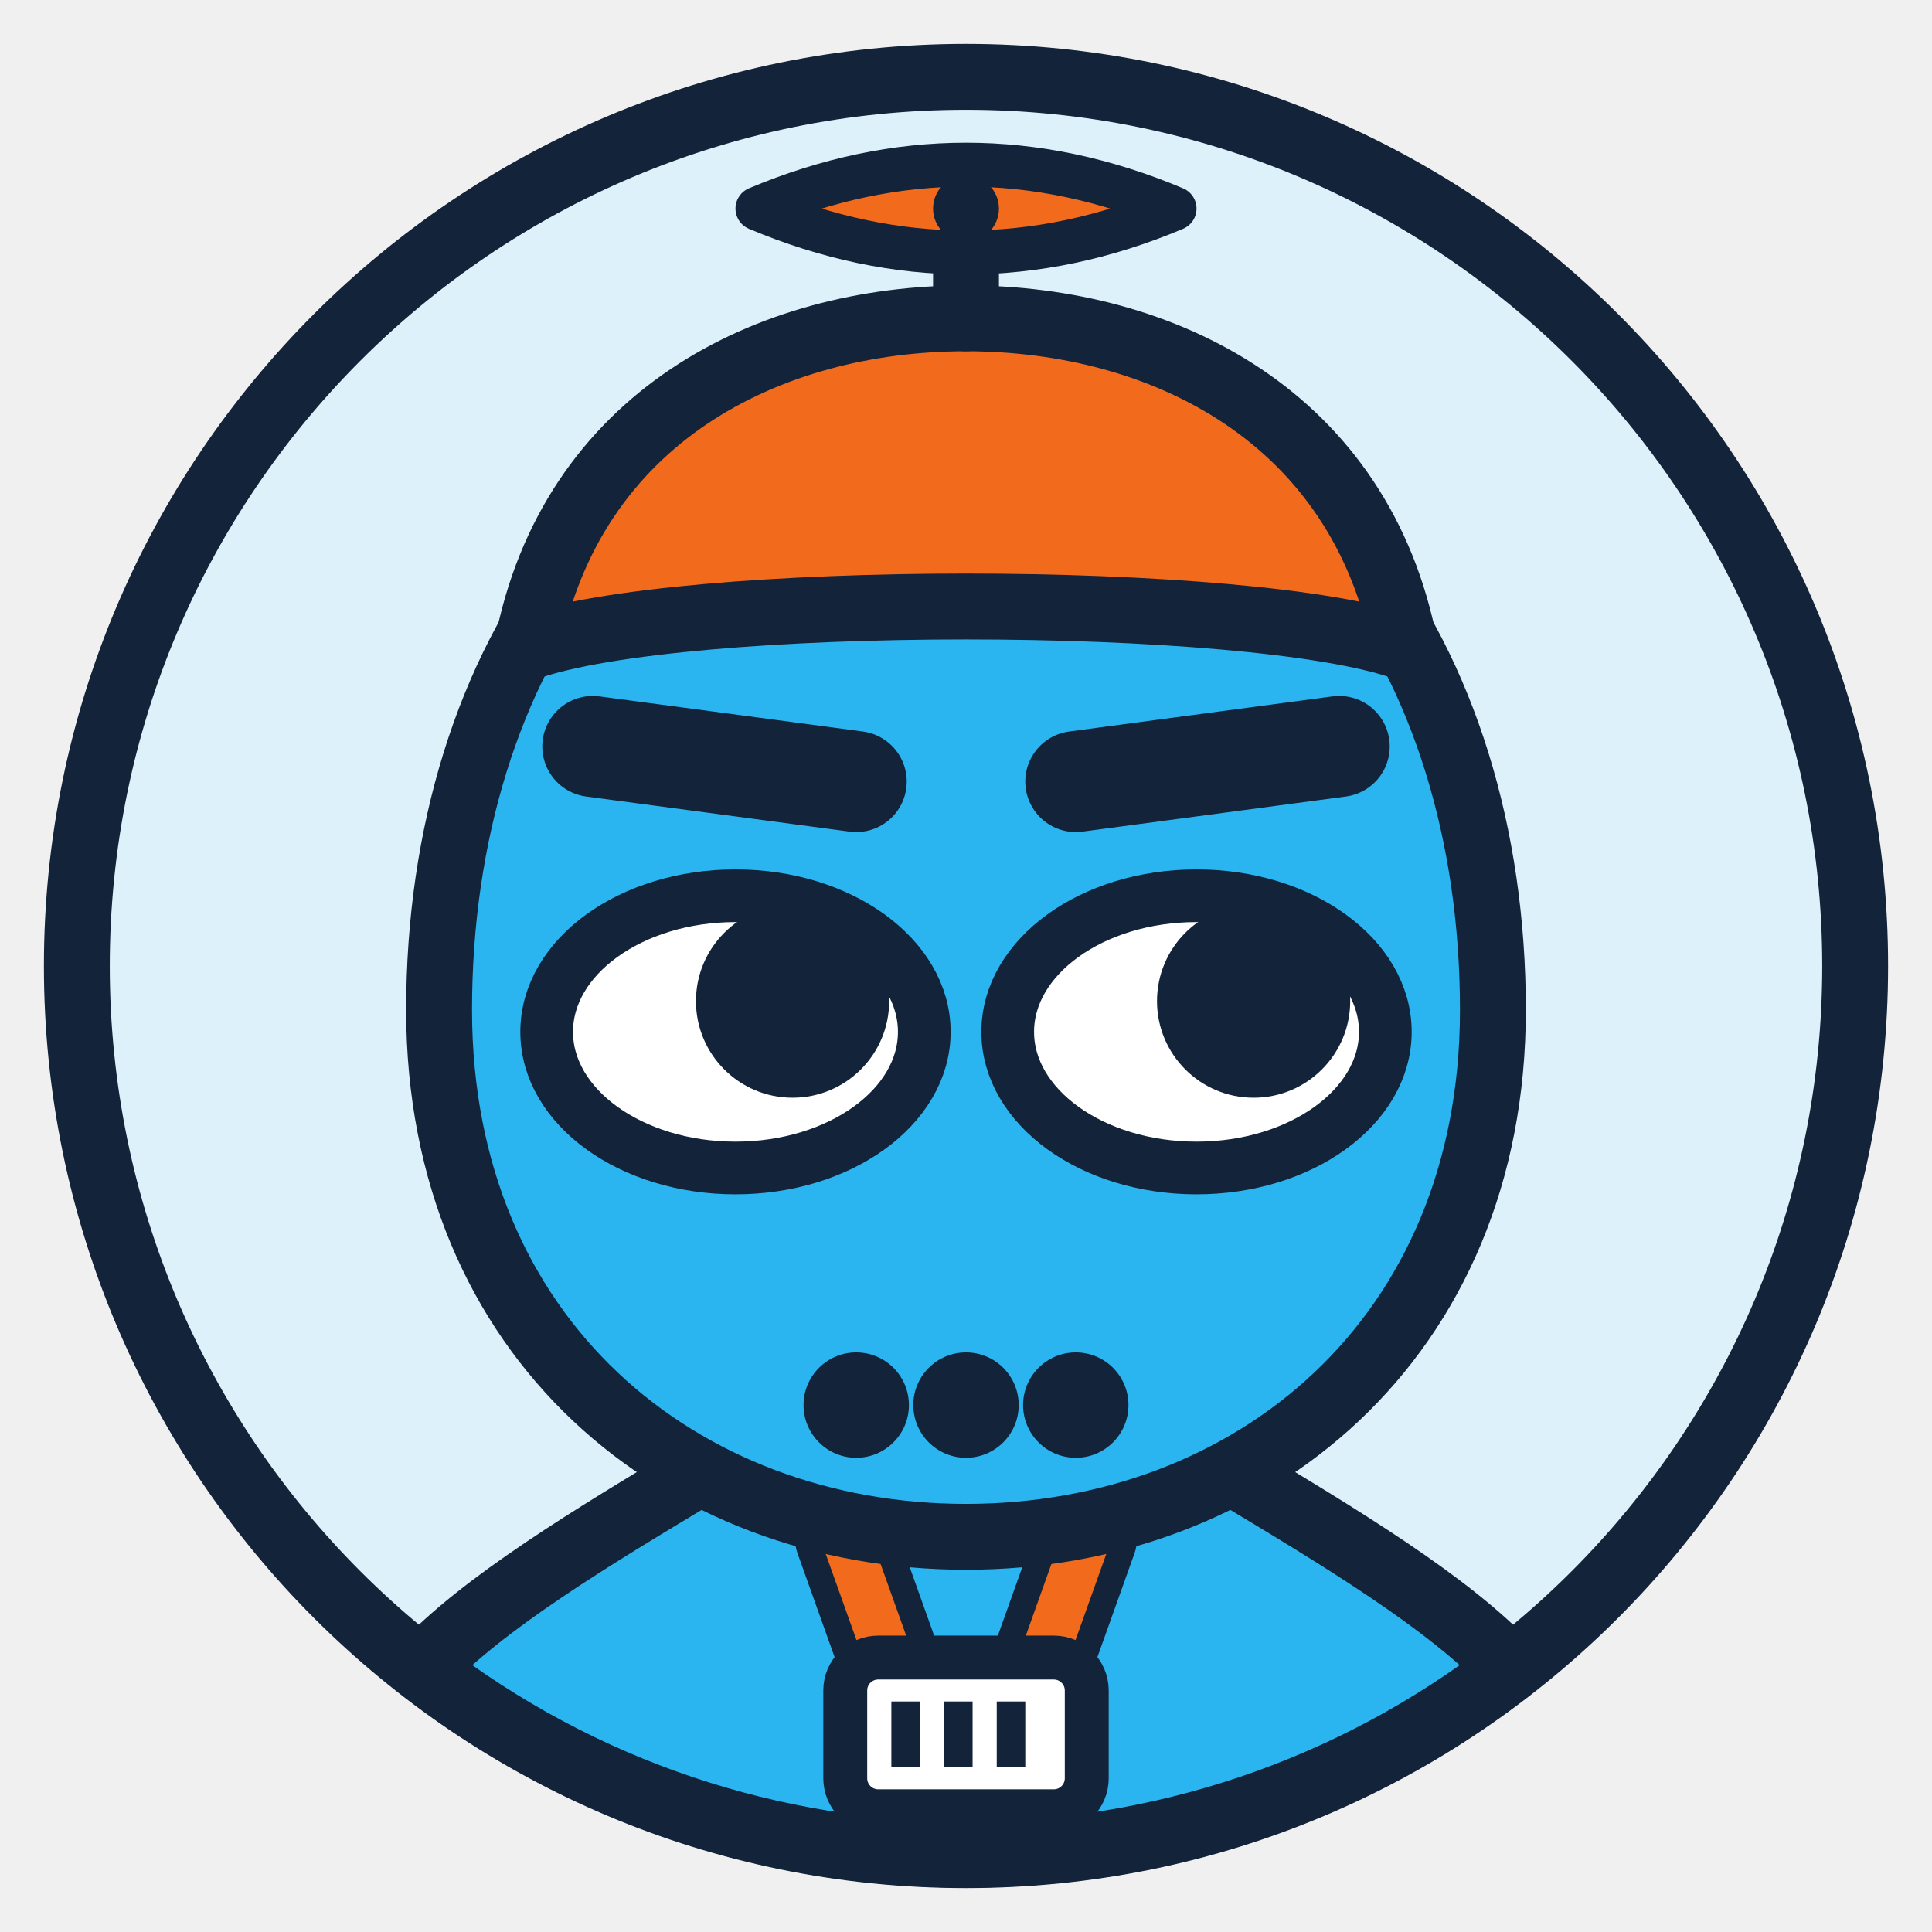
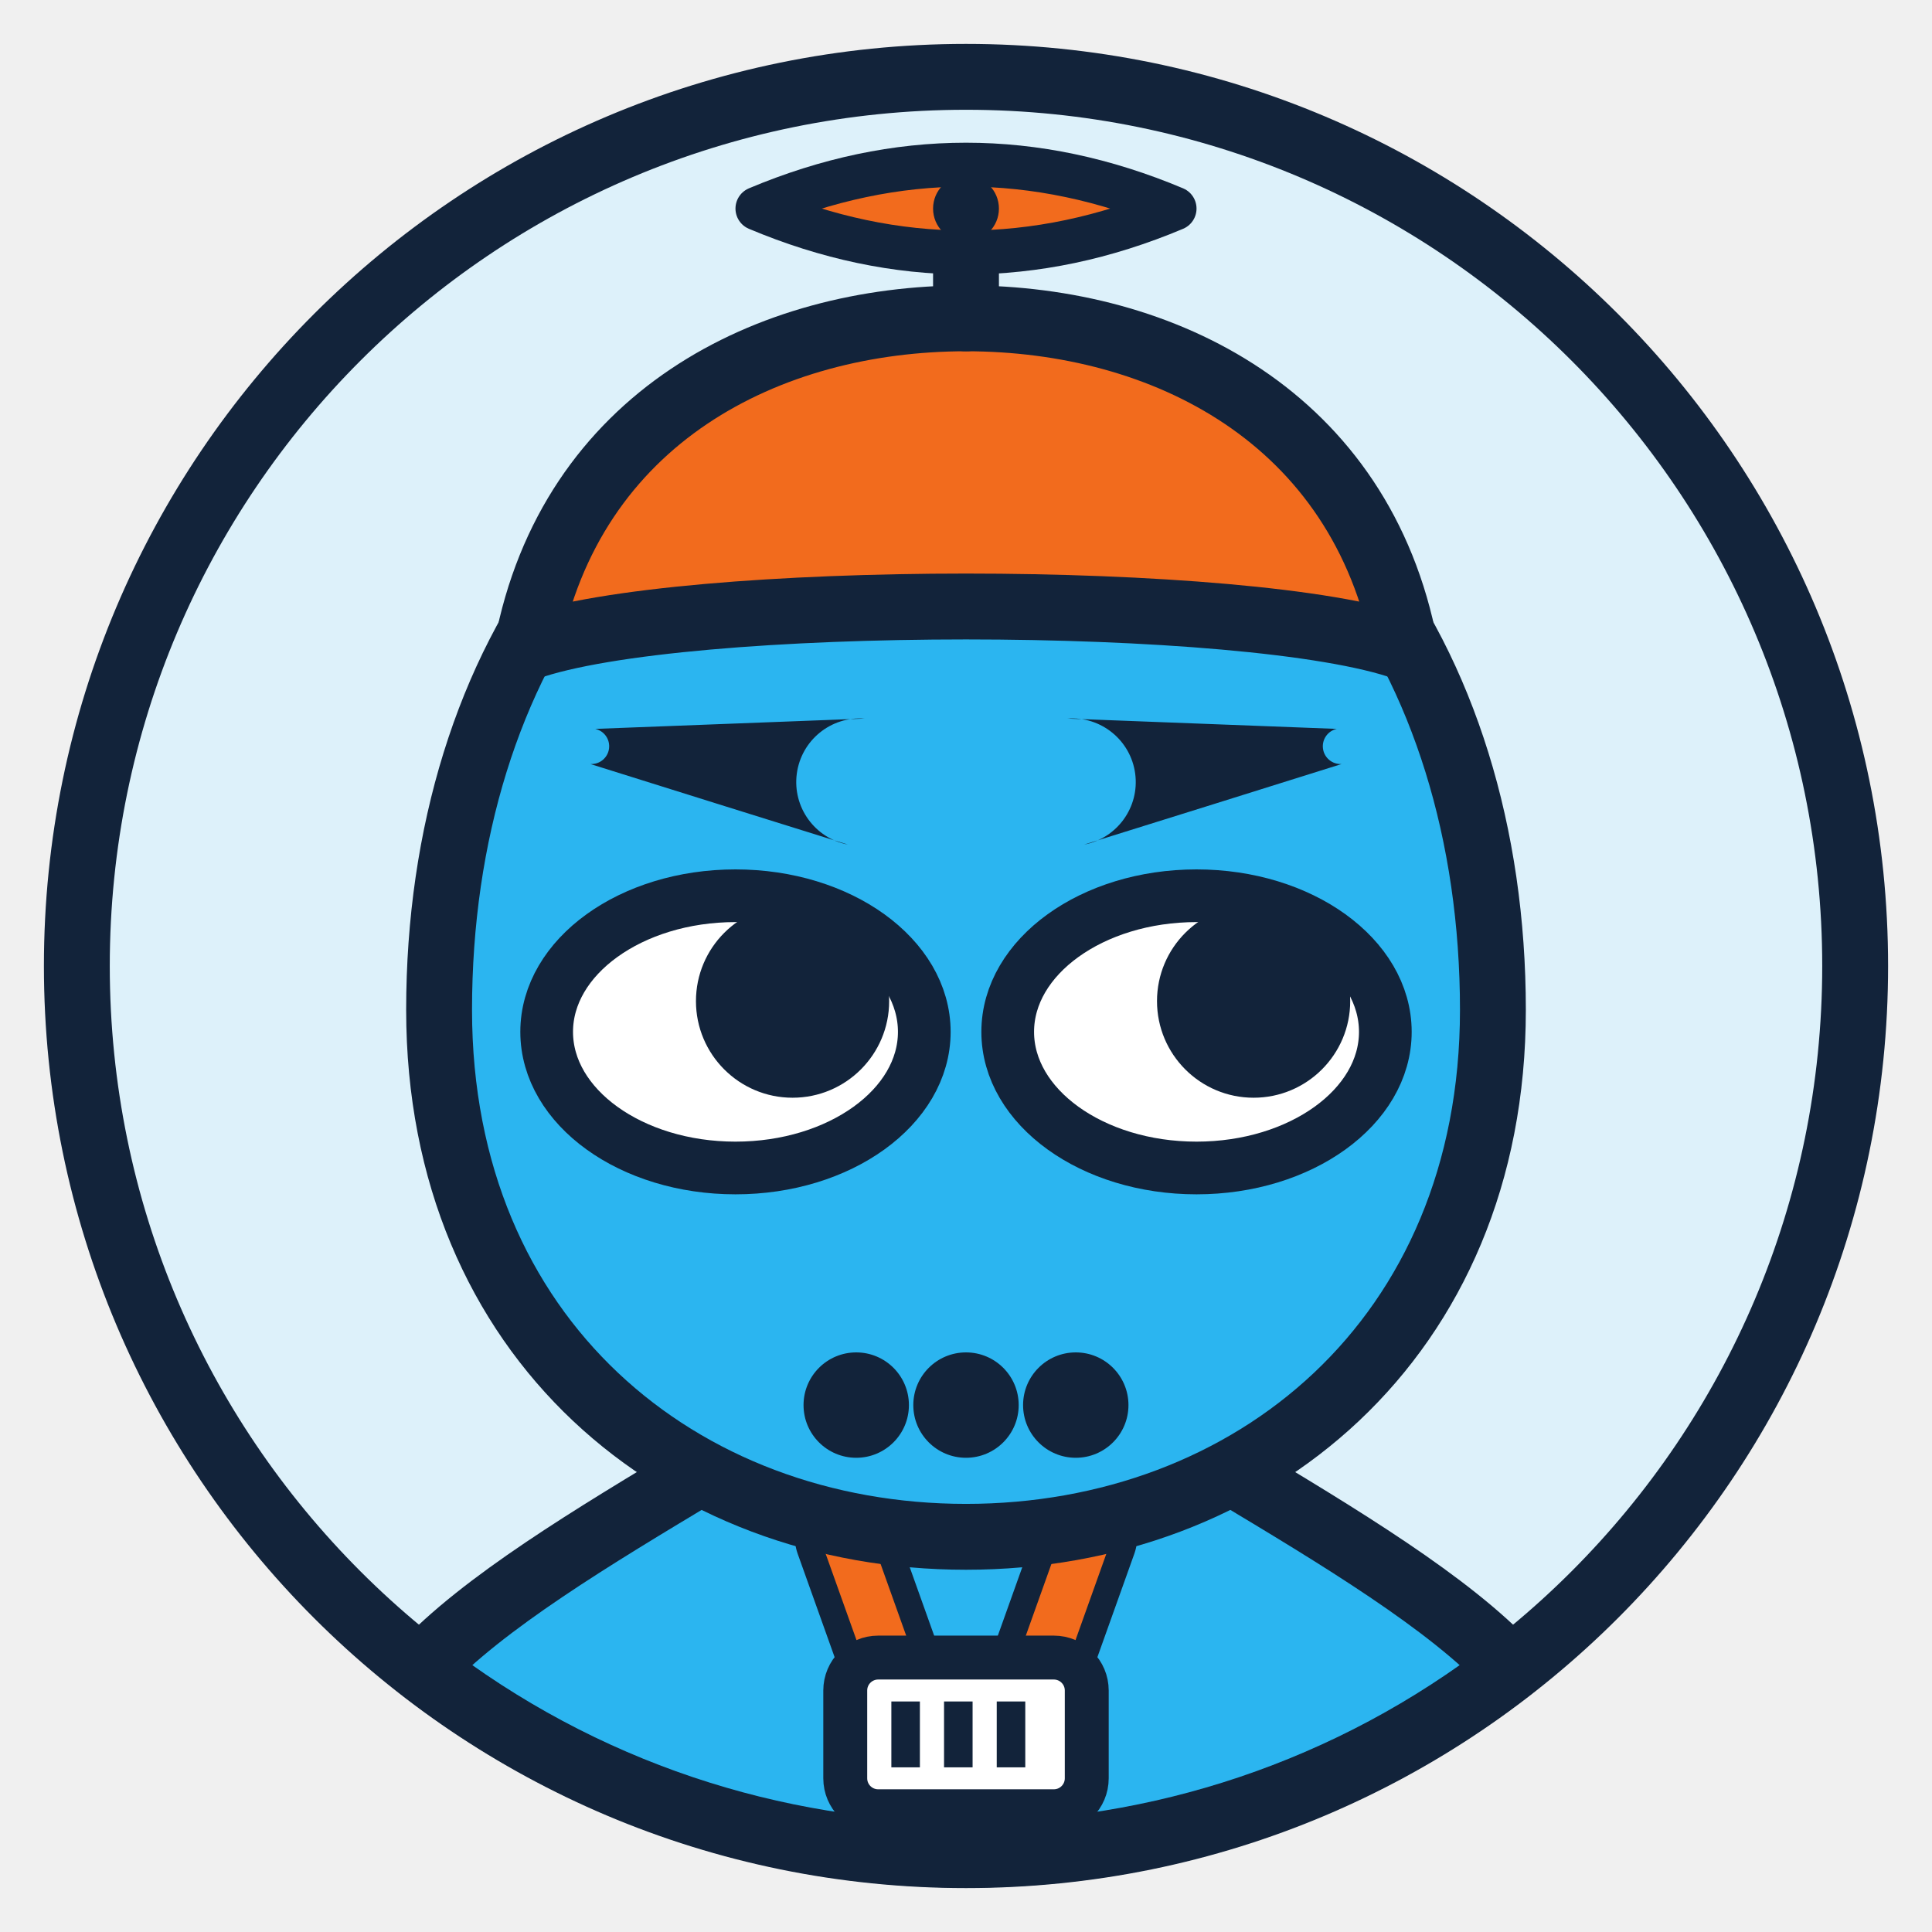
<svg xmlns="http://www.w3.org/2000/svg" viewBox="0 0 88 88" width="88" height="88" color="#12233A" role="img" aria-label="Shin: thinking">
  <circle class="face-disc" cx="44" cy="44" r="40.5" fill="#DDF1FA" />
  <g class="face-body">
    <path d="M32 67 C27 70 22 73 19.2 76 A40.5 40.5 0 0 0 68.8 76 C66 73 61 70 56 67 Z" fill="#2BB5F0" stroke="currentColor" stroke-width="3" stroke-linejoin="round" />
    <path d="M38.5 70 L41 77 M49.5 70 L47 77" stroke="currentColor" stroke-width="4.6" stroke-linecap="round" fill="none" />
    <path d="M38.5 70 L41 77 M49.5 70 L47 77" stroke="#F26B1D" stroke-width="2.2" stroke-linecap="round" fill="none" />
    <rect x="38.5" y="75.5" width="11" height="7" rx="1.5" fill="#FFFFFF" stroke="currentColor" stroke-width="2" />
    <path d="M40.6 77.5 h1.3 v3 h-1.3 Z M43 77.5 h1.3 v3 h-1.3 Z M45.4 77.5 h1.3 v3 h-1.3 Z" fill="#12233A" />
  </g>
  <g class="face-head">
    <path class="face-skull" d="M44 17 C59 17 68 30 68 46 C68 61 57 70 44 70 C31 70 20 61 20 46 C20 30 29 17 44 17 Z" fill="#2BB5F0" stroke="currentColor" stroke-width="3" />
    <g class="face-hat">
      <path d="M24 29.5 C26 19 35 14.5 44 14.5 C53 14.5 62 19 64 29.5 C57 27 31 27 24 29.5 Z" fill="#F26B1D" stroke="currentColor" stroke-width="3" stroke-linejoin="round" />
      <path d="M44 14.5 L44 10.5" stroke="currentColor" stroke-width="3" stroke-linecap="round" />
      <g>
        <path d="M34.5 9.5 Q44 5.5 53.5 9.5 Q44 13.5 34.5 9.5 Z" fill="#F26B1D" stroke="currentColor" stroke-width="2" stroke-linejoin="round" />
        <circle cx="44" cy="9.5" r="1.5" fill="#12233A" />
      </g>
    </g>
    <g class="face-brows">
-       <path d="M27 34 L39 35.6 M49 35.6 L61 34" stroke="currentColor" stroke-width="4.6" stroke-linecap="round" fill="none" />
+       <path d="M39.38 32.73 Q33.25 32.96 27.11 33.20 A0.81 0.81 0 0 1 26.89 34.80 Q32.75 36.64 38.62 38.47 A2.90 2.90 0 0 1 39.38 32.73 Z M49.38 38.47 Q55.25 36.64 61.11 34.80 A0.81 0.81 0 0 1 60.89 33.20 Q54.75 32.96 48.62 32.73 A2.90 2.90 0 0 1 49.38 38.47 Z" fill="currentColor" />
    </g>
    <g class="face-eyes">
      <ellipse cx="33.5" cy="47" rx="8.6" ry="6.2" fill="#FFFFFF" />
      <circle cx="36.1" cy="45.6" r="4.4" fill="#12233A" />
      <ellipse cx="33.5" cy="47" rx="8.6" ry="6.2" fill="none" stroke="currentColor" stroke-width="2.4" />
      <ellipse cx="54.5" cy="47" rx="8.6" ry="6.2" fill="#FFFFFF" />
      <circle cx="57.1" cy="45.6" r="4.4" fill="#12233A" />
      <ellipse cx="54.5" cy="47" rx="8.6" ry="6.2" fill="none" stroke="currentColor" stroke-width="2.4" />
    </g>
    <g class="face-mouth">
      <circle cx="39" cy="64" r="2.4" fill="currentColor" />
      <circle cx="44" cy="64" r="2.4" fill="currentColor" />
      <circle cx="49" cy="64" r="2.4" fill="currentColor" />
    </g>
  </g>
  <g class="face-extras" />
  <circle class="face-ring" cx="44" cy="44" r="40.5" fill="none" stroke="currentColor" stroke-width="3" />
</svg>
